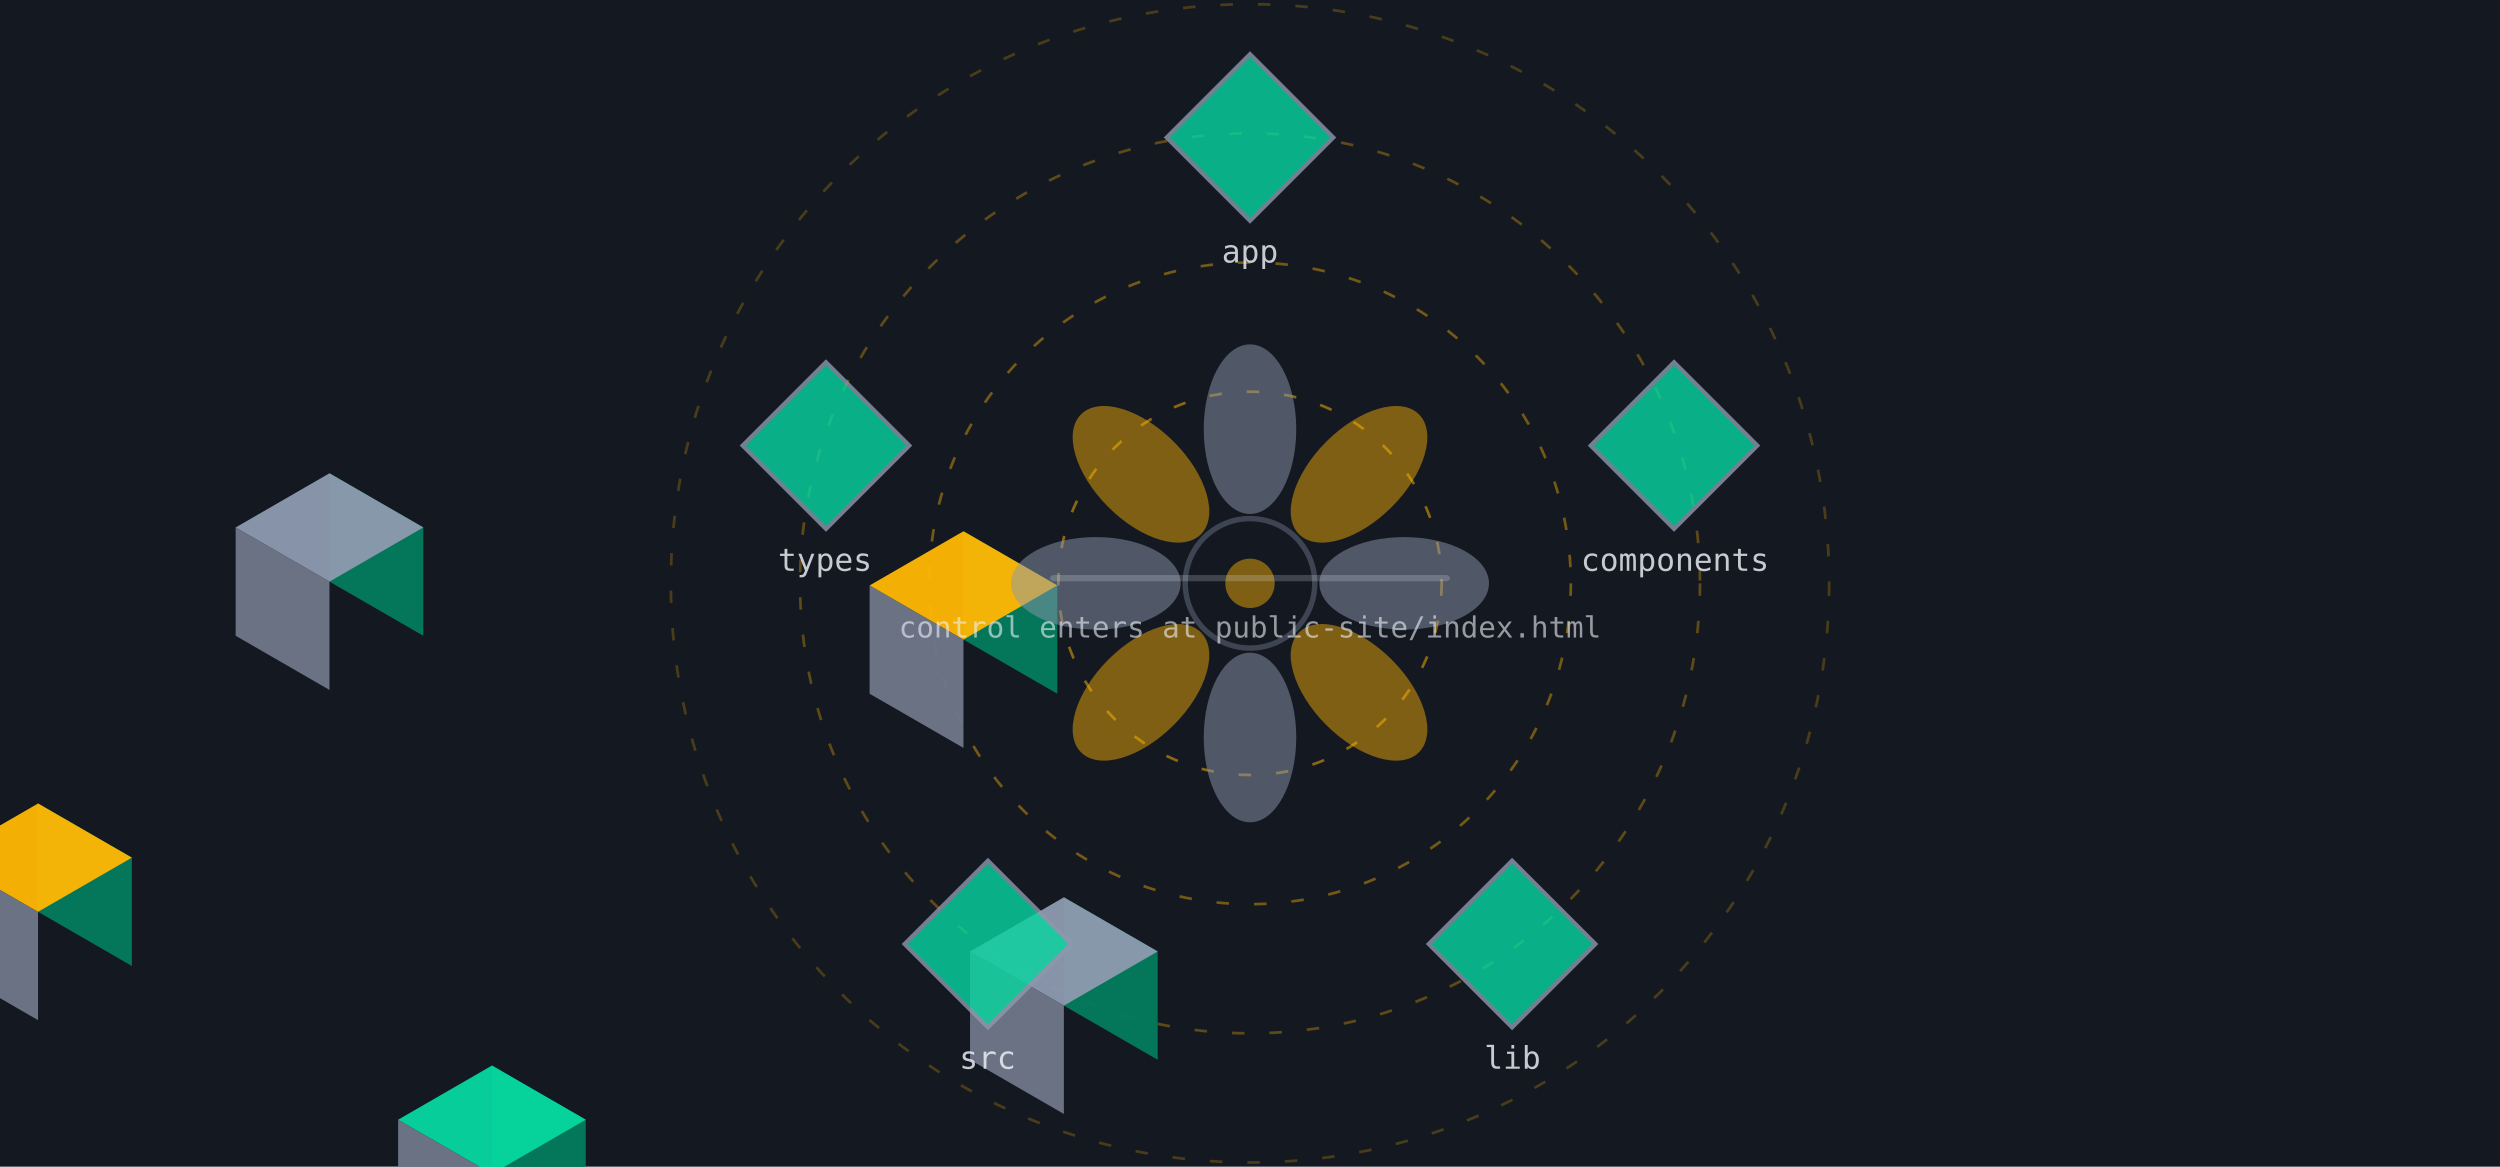
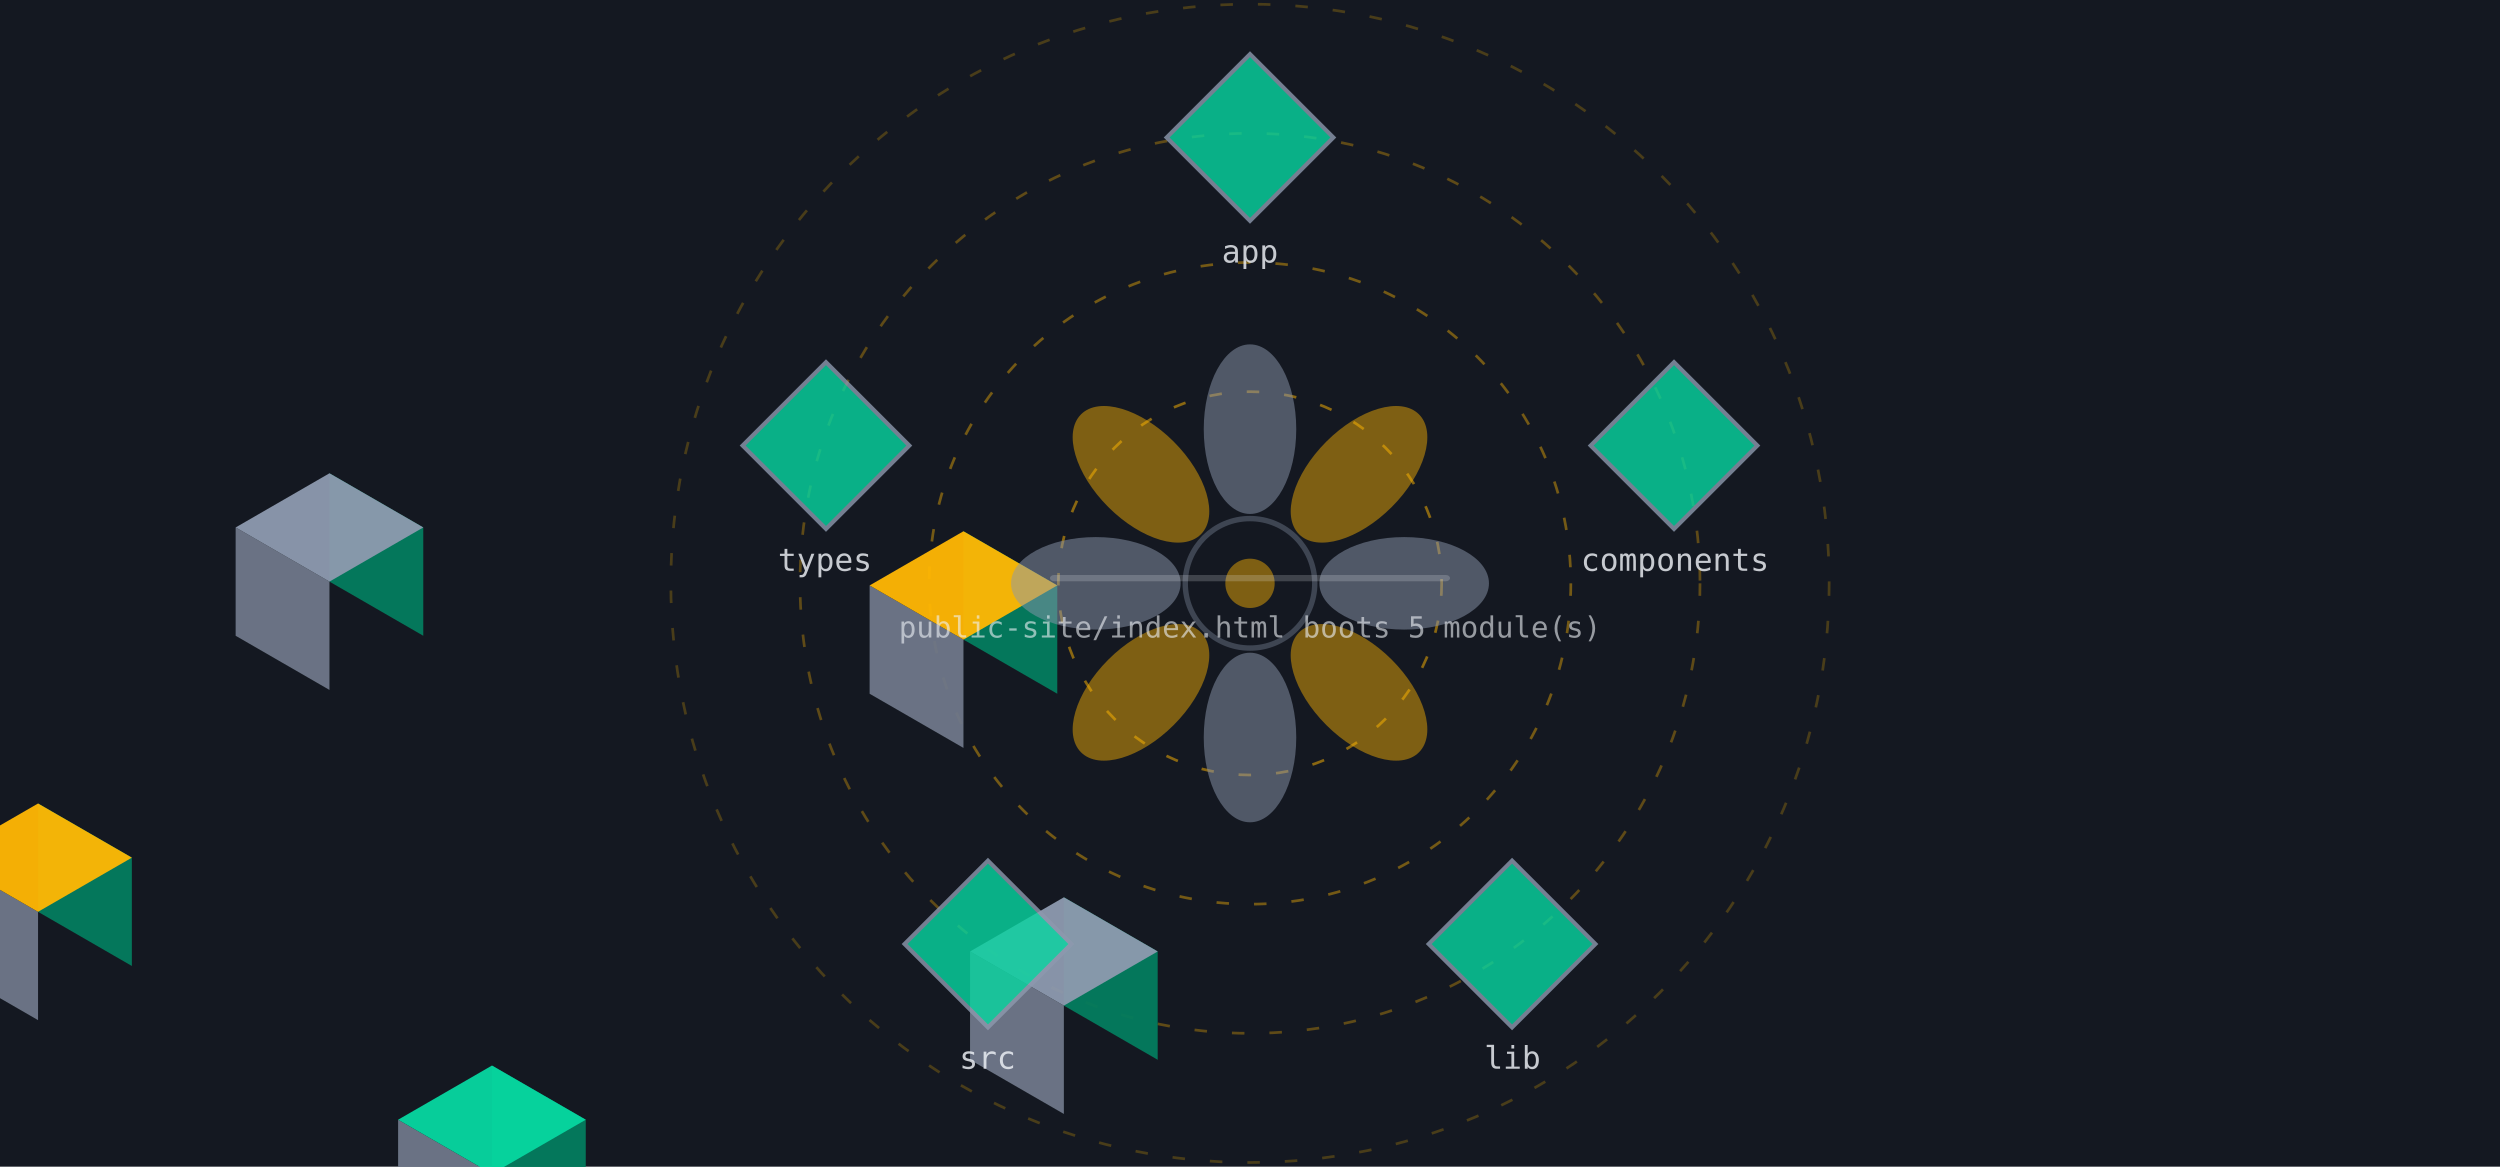
<svg xmlns="http://www.w3.org/2000/svg" viewBox="0 0 1200 560" width="1200" height="560" role="img" aria-label="zaeux workflow">
  <rect width="1200" height="560" fill="#141821" />
  <defs>
    <linearGradient id="gk" x1="0" y1="0" x2="1" y2="1">
      <stop offset="0%" stop-color="#ffb703" />
      <stop offset="100%" stop-color="#8d99ae" />
    </linearGradient>
  </defs>
  <circle cx="600.00" cy="280.00" r="92.00" fill="none" stroke="rgba(255,183,3,0.500)" stroke-width="1.30" opacity="1.00" stroke-dasharray="6 12" />
  <g>
    <circle cx="600.00" cy="280.00" r="92.00" fill="none" stroke="#06d6a0" stroke-width="2.60" opacity="0.00" />
    <animate attributeName="opacity" values="0;0.85;0" dur="17.2s" begin="0.0s" repeatCount="indefinite" />
  </g>
  <circle cx="600.00" cy="280.00" r="154.00" fill="none" stroke="rgba(255,183,3,0.410)" stroke-width="1.30" opacity="1.00" stroke-dasharray="6 12" />
  <g>
    <circle cx="600.00" cy="280.00" r="154.00" fill="none" stroke="#06d6a0" stroke-width="2.60" opacity="0.00" />
    <animate attributeName="opacity" values="0;0.85;0" dur="17.2s" begin="0.6s" repeatCount="indefinite" />
  </g>
  <circle cx="600.00" cy="280.00" r="216.00" fill="none" stroke="rgba(255,183,3,0.320)" stroke-width="1.30" opacity="1.00" stroke-dasharray="6 12" />
  <g>
    <circle cx="600.00" cy="280.00" r="216.00" fill="none" stroke="#06d6a0" stroke-width="2.60" opacity="0.00" />
    <animate attributeName="opacity" values="0;0.85;0" dur="17.2s" begin="1.2s" repeatCount="indefinite" />
  </g>
  <circle cx="600.00" cy="280.00" r="278.00" fill="none" stroke="rgba(255,183,3,0.230)" stroke-width="1.30" opacity="1.00" stroke-dasharray="6 12" />
  <g>
    <circle cx="600.00" cy="280.00" r="278.00" fill="none" stroke="#06d6a0" stroke-width="2.60" opacity="0.00" />
    <animate attributeName="opacity" values="0;0.85;0" dur="17.2s" begin="1.8s" repeatCount="indefinite" />
  </g>
  <polygon points="462.46,307.00 507.49,333.00 507.49,281.00 462.46,255.00" fill="#037c5d" opacity="0.95" />
  <polygon points="417.42,333.00 462.46,359.00 462.46,307.00 417.42,281.00" fill="#6e7788" opacity="0.95" />
  <polygon points="462.46,255.00 507.49,281.00 462.46,307.00 417.42,281.00" fill="#ffb703" opacity="0.95" />
  <text x="600" y="126" font-family="ui-monospace,Menlo,monospace" font-size="15" fill="rgba(238,241,246,0.820)" text-anchor="middle">app</text>
  <g>
    <polygon points="600.00,26.00 640.00,66.00 600.00,106.00 560.00,66.00" fill="#06d6a0" opacity="0.80" stroke="#8d99ae" stroke-width="2" />
    <animate attributeName="opacity" values="0.25;1.0;0.25" dur="17.2s" begin="0.0s" repeatCount="indefinite" />
  </g>
  <polygon points="510.66,482.70 555.69,508.70 555.69,456.70 510.66,430.70" fill="#037c5d" opacity="0.95" />
  <polygon points="465.62,508.70 510.66,534.70 510.66,482.70 465.62,456.70" fill="#6e7788" opacity="0.95" />
  <polygon points="510.66,430.70 555.69,456.70 510.66,482.70 465.62,456.70" fill="#8d99ae" opacity="0.95" />
  <text x="804" y="274" font-family="ui-monospace,Menlo,monospace" font-size="15" fill="rgba(238,241,246,0.820)" text-anchor="middle">components</text>
  <g>
    <polygon points="803.53,173.87 843.53,213.87 803.53,253.87 763.53,213.87" fill="#06d6a0" opacity="0.80" stroke="#8d99ae" stroke-width="2" />
    <animate attributeName="opacity" values="0.25;1.0;0.25" dur="17.2s" begin="3.44s" repeatCount="indefinite" />
  </g>
  <polygon points="236.13,563.46 281.16,589.46 281.16,537.46 236.13,511.46" fill="#037c5d" opacity="0.95" />
  <polygon points="191.09,589.46 236.13,615.46 236.13,563.46 191.09,537.46" fill="#6e7788" opacity="0.95" />
  <polygon points="236.13,511.46 281.16,537.46 236.13,563.46 191.09,537.46" fill="#06d6a0" opacity="0.95" />
  <text x="726" y="513" font-family="ui-monospace,Menlo,monospace" font-size="15" fill="rgba(238,241,246,0.820)" text-anchor="middle">lib</text>
  <g>
    <polygon points="725.79,413.13 765.79,453.13 725.79,493.13 685.79,453.13" fill="#06d6a0" opacity="0.80" stroke="#8d99ae" stroke-width="2" />
    <animate attributeName="opacity" values="0.25;1.0;0.25" dur="17.2s" begin="6.88s" repeatCount="indefinite" />
  </g>
  <polygon points="18.26,437.67 63.29,463.67 63.29,411.67 18.26,385.67" fill="#037c5d" opacity="0.95" />
  <polygon points="-26.77,463.67 18.26,489.67 18.26,437.67 -26.77,411.67" fill="#6e7788" opacity="0.95" />
  <polygon points="18.26,385.67 63.29,411.67 18.26,437.67 -26.77,411.67" fill="#ffb703" opacity="0.95" />
  <text x="474" y="513" font-family="ui-monospace,Menlo,monospace" font-size="15" fill="rgba(238,241,246,0.820)" text-anchor="middle">src</text>
  <g>
    <polygon points="474.21,413.13 514.21,453.13 474.21,493.13 434.21,453.13" fill="#06d6a0" opacity="0.80" stroke="#8d99ae" stroke-width="2" />
    <animate attributeName="opacity" values="0.25;1.0;0.25" dur="17.2s" begin="10.32s" repeatCount="indefinite" />
  </g>
  <polygon points="158.14,279.17 203.17,305.17 203.17,253.17 158.14,227.17" fill="#037c5d" opacity="0.95" />
  <polygon points="113.11,305.17 158.14,331.17 158.14,279.17 113.11,253.17" fill="#6e7788" opacity="0.95" />
  <polygon points="158.14,227.17 203.17,253.17 158.14,279.17 113.11,253.17" fill="#8d99ae" opacity="0.95" />
  <text x="396" y="274" font-family="ui-monospace,Menlo,monospace" font-size="15" fill="rgba(238,241,246,0.820)" text-anchor="middle">types</text>
  <g>
    <polygon points="396.47,173.87 436.47,213.87 396.47,253.87 356.47,213.87" fill="#06d6a0" opacity="0.80" stroke="#8d99ae" stroke-width="2" />
    <animate attributeName="opacity" values="0.25;1.0;0.25" dur="17.2s" begin="13.76s" repeatCount="indefinite" />
  </g>
  <ellipse cx="600.00" cy="206.00" rx="22.20" ry="40.70" fill="rgba(141,153,174,0.500)" opacity="1.00" transform="rotate(0.0 600.00 206.00)" />
  <ellipse cx="652.33" cy="227.67" rx="22.20" ry="40.70" fill="rgba(255,183,3,0.450)" opacity="1.00" transform="rotate(45.0 652.33 227.67)" />
  <ellipse cx="674.00" cy="280.00" rx="22.20" ry="40.70" fill="rgba(141,153,174,0.500)" opacity="1.00" transform="rotate(90.0 674.00 280.00)" />
  <ellipse cx="652.33" cy="332.33" rx="22.20" ry="40.70" fill="rgba(255,183,3,0.450)" opacity="1.00" transform="rotate(135.0 652.33 332.33)" />
  <ellipse cx="600.00" cy="354.00" rx="22.20" ry="40.70" fill="rgba(141,153,174,0.500)" opacity="1.00" transform="rotate(180.0 600.00 354.00)" />
  <ellipse cx="547.67" cy="332.33" rx="22.20" ry="40.70" fill="rgba(255,183,3,0.450)" opacity="1.00" transform="rotate(225.0 547.67 332.33)" />
  <ellipse cx="526.00" cy="280.00" rx="22.20" ry="40.70" fill="rgba(141,153,174,0.500)" opacity="1.00" transform="rotate(270.0 526.00 280.00)" />
  <ellipse cx="547.67" cy="227.67" rx="22.20" ry="40.70" fill="rgba(255,183,3,0.450)" opacity="1.00" transform="rotate(315.0 547.67 227.67)" />
  <circle cx="600.00" cy="280.00" r="31.08" fill="none" stroke="rgba(141,153,174,0.500)" stroke-width="2.59" opacity="0.70" />
  <circle cx="600.00" cy="280.00" r="11.84" fill="rgba(255,183,3,0.450)" opacity="1.00" />
  <rect x="504.00" y="276.00" width="192.00" height="3.00" rx="2.00" fill="rgba(238,241,246,0.200)" opacity="1.00" />
-   <text x="600" y="306" font-family="ui-monospace,Menlo,monospace" font-size="14" fill="rgba(238,241,246,0.600)" text-anchor="middle">control enters at public-site/index.html</text>
+   <text x="600" y="306" font-family="ui-monospace,Menlo,monospace" font-size="14" fill="rgba(238,241,246,0.600)" text-anchor="middle">public-site/index.html boots 5 module(s)</text>
</svg>
